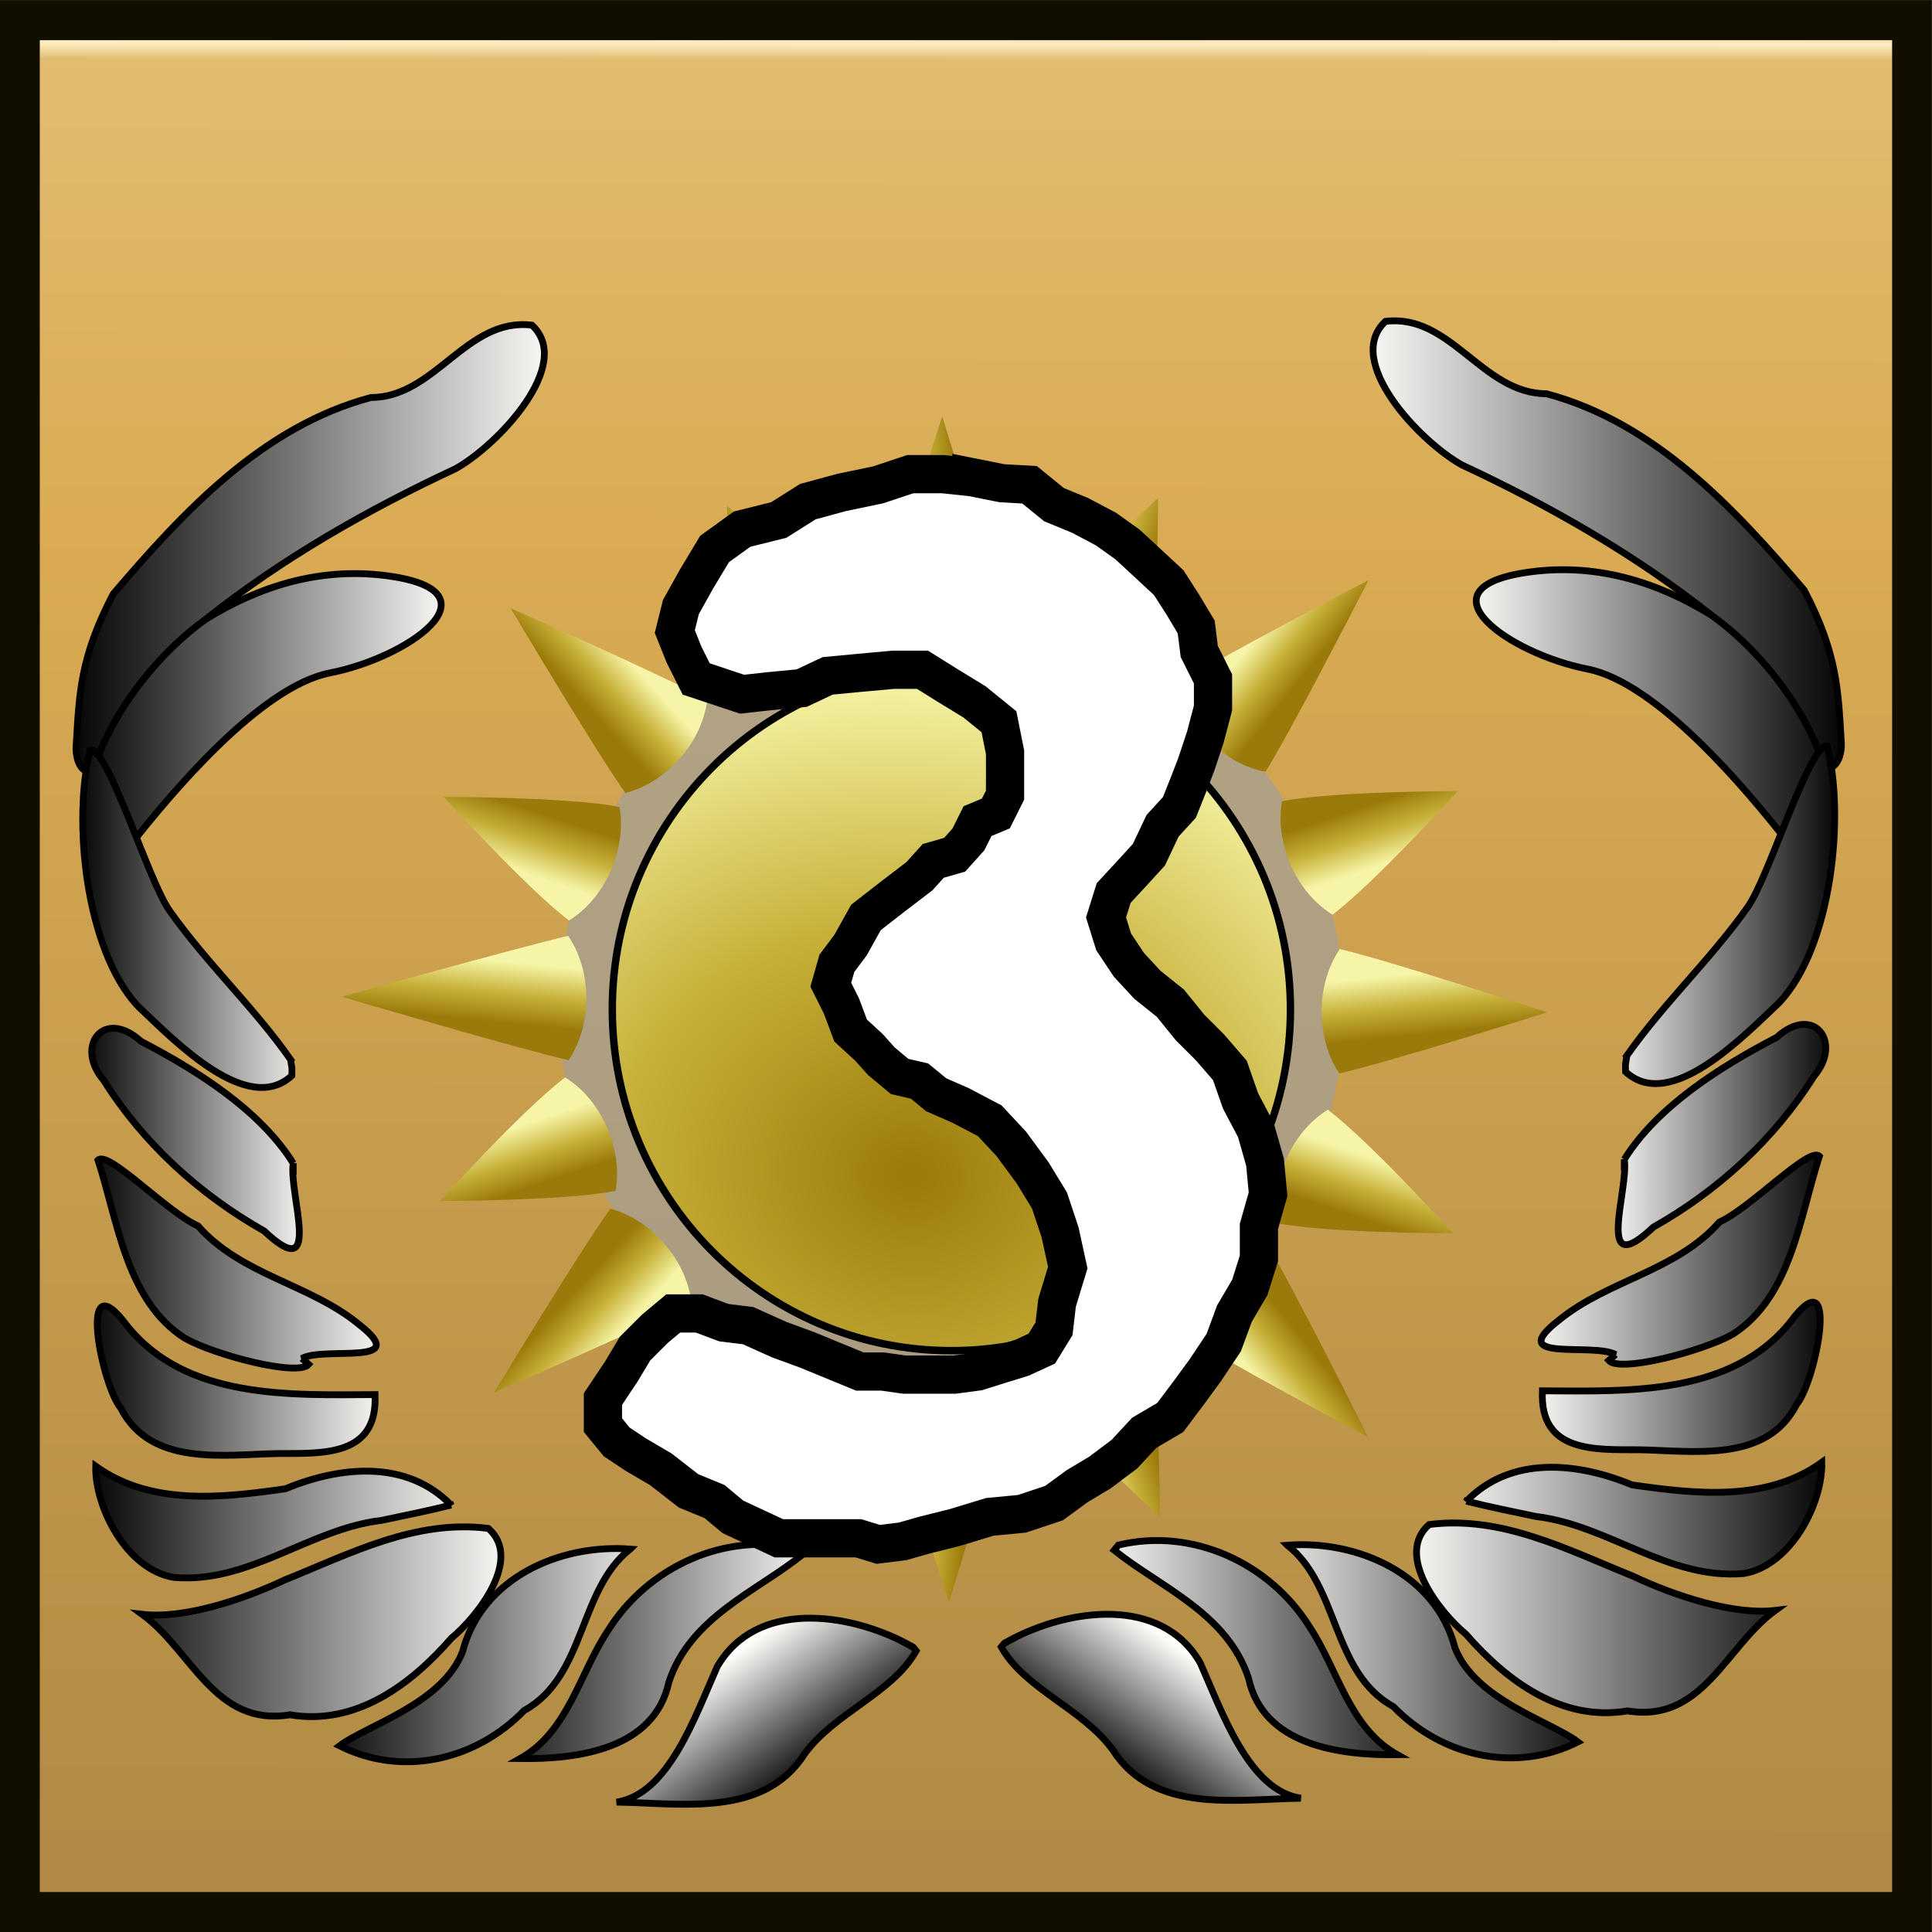
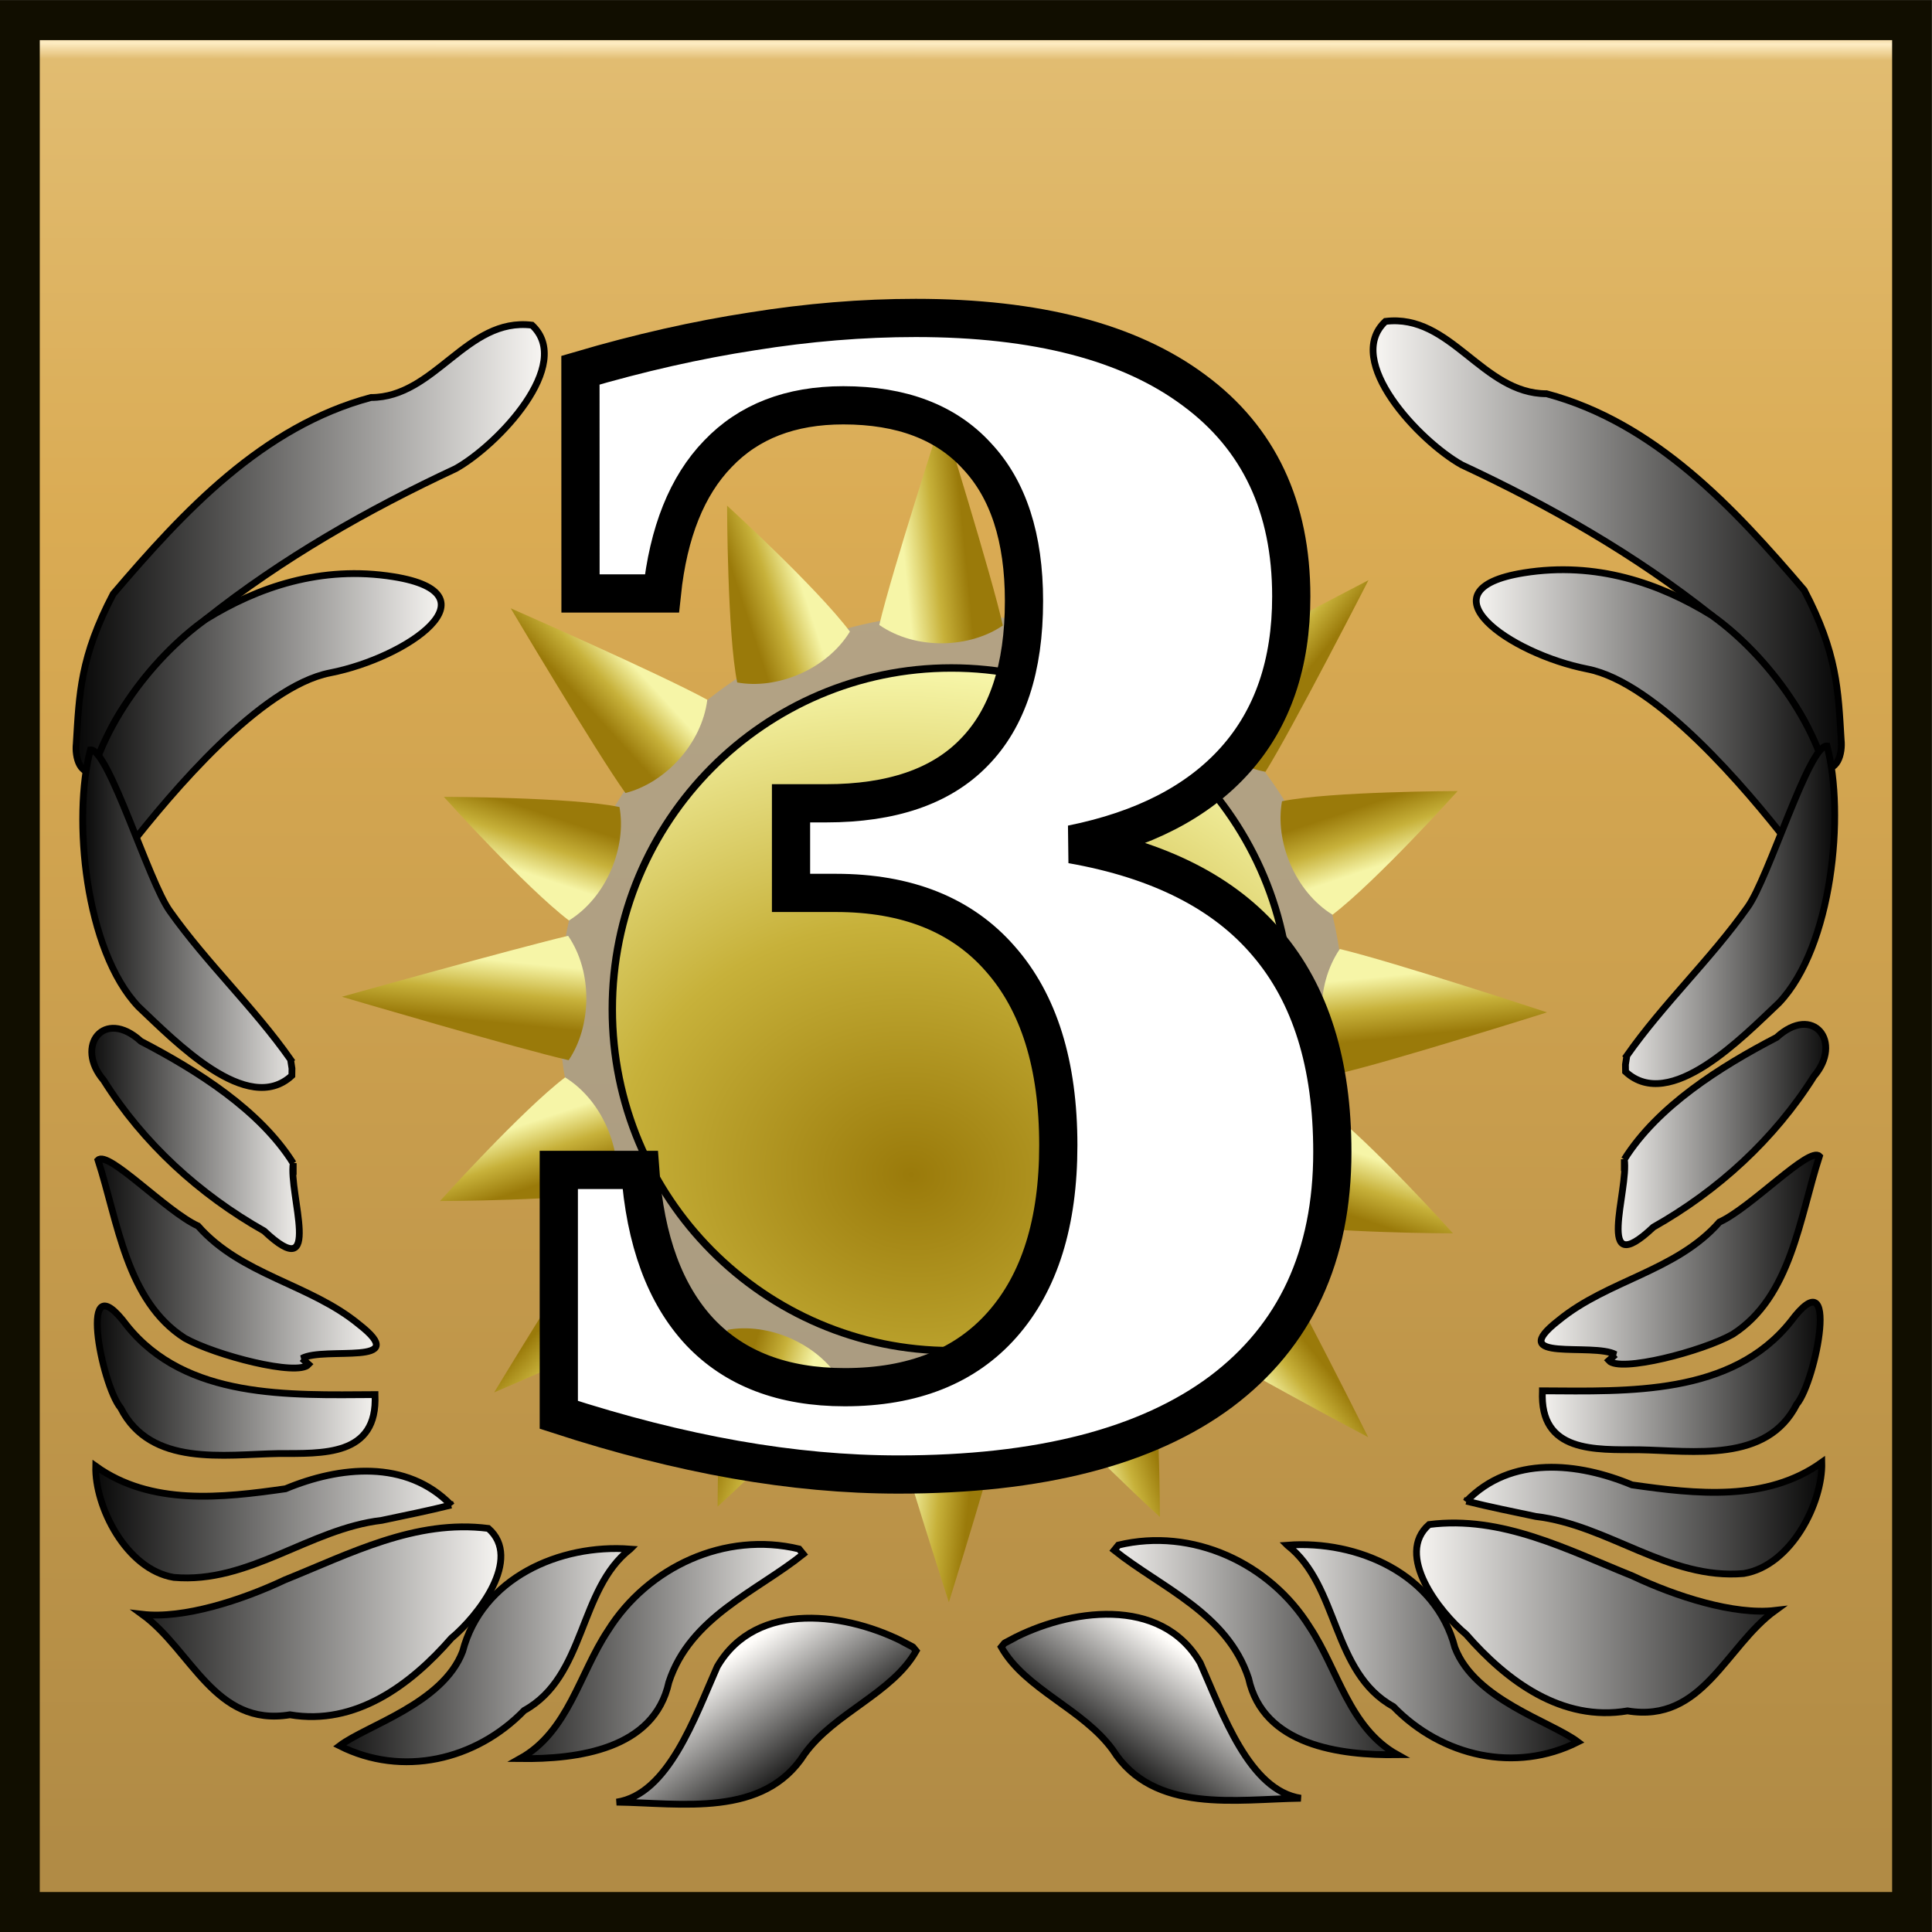
<svg xmlns="http://www.w3.org/2000/svg" xmlns:xlink="http://www.w3.org/1999/xlink" id="svg2124" version="1.1" viewBox="0 0 50 50" height="50mm" width="50mm">
  <defs id="defs2118">
    <linearGradient id="linearGradient2964">
      <stop style="stop-color:#9a7a0a;stop-opacity:1" offset="0" id="stop2958" />
      <stop id="stop2960" offset="0.484" style="stop-color:#c7b13a;stop-opacity:1" />
      <stop style="stop-color:#f6f5a7;stop-opacity:1" offset="1" id="stop2962" />
    </linearGradient>
    <linearGradient id="linearGradient2926">
      <stop id="stop2922" offset="0" style="stop-color:#9a7a0a;stop-opacity:1" />
      <stop style="stop-color:#c7b13a;stop-opacity:1" offset="0.5" id="stop2930" />
      <stop id="stop2924" offset="1" style="stop-color:#f6f5a7;stop-opacity:1" />
    </linearGradient>
    <linearGradient id="linearGradient2768">
      <stop id="stop2764" offset="0" style="stop-color:#fffdfa;stop-opacity:1;" />
      <stop id="stop2766" offset="1" style="stop-color:#000000;stop-opacity:1" />
    </linearGradient>
    <linearGradient id="linearGradient2708">
      <stop id="stop2704" offset="0" style="stop-color:#b18b45;stop-opacity:1" />
      <stop style="stop-color:#daab53;stop-opacity:1" offset="0.725" id="stop2712" />
      <stop id="stop2718" offset="0.982" style="stop-color:#e1bc71;stop-opacity:1;" />
      <stop id="stop2714" offset="0.991" style="stop-color:#feedc4;stop-opacity:1" />
      <stop id="stop2706" offset="1" style="stop-color:#d8a757;stop-opacity:1" />
    </linearGradient>
    <linearGradient gradientTransform="translate(-22.14409,-0.2783145)" gradientUnits="userSpaceOnUse" y2="-29.336" x2="134.562" y1="-11.976" x1="134.547" id="linearGradient2710" xlink:href="#linearGradient2708" />
    <linearGradient gradientUnits="userSpaceOnUse" y2="-12.888" x2="114.231" y1="-14.015" x1="115.03" id="linearGradient2770" xlink:href="#linearGradient2768" />
    <linearGradient gradientUnits="userSpaceOnUse" y2="-14.159" x2="117.421" y1="-14.159" x1="114.016" id="linearGradient2778" xlink:href="#linearGradient2768" />
    <linearGradient gradientUnits="userSpaceOnUse" y2="-14.125" x2="118.905" y1="-14.125" x1="115.512" id="linearGradient2786" xlink:href="#linearGradient2768" />
    <linearGradient gradientUnits="userSpaceOnUse" y2="-14.443" x2="121.04" y1="-14.443" x1="116.974" id="linearGradient2794" xlink:href="#linearGradient2768" />
    <linearGradient gradientUnits="userSpaceOnUse" y2="-15.452" x2="121.129" y1="-15.452" x1="117.328" id="linearGradient2802" xlink:href="#linearGradient2768" />
    <linearGradient gradientUnits="userSpaceOnUse" y2="-16.742" x2="121.114" y1="-16.742" x1="118.182" id="linearGradient2810" xlink:href="#linearGradient2768" />
    <linearGradient gradientUnits="userSpaceOnUse" y2="-17.859" x2="121.125" y1="-17.859" x1="118.17" id="linearGradient2818" xlink:href="#linearGradient2768" />
    <linearGradient gradientUnits="userSpaceOnUse" y2="-19.052" x2="121.166" y1="-19.052" x1="118.909" id="linearGradient2826" xlink:href="#linearGradient2768" />
    <linearGradient gradientUnits="userSpaceOnUse" y2="-21.052" x2="121.199" y1="-21.052" x1="118.872" id="linearGradient2834" xlink:href="#linearGradient2768" />
    <linearGradient gradientUnits="userSpaceOnUse" y2="-23.209" x2="121.229" y1="-23.209" x1="117.549" id="linearGradient2842" xlink:href="#linearGradient2768" />
    <linearGradient gradientUnits="userSpaceOnUse" y2="-24.68" x2="121.319" y1="-24.68" x1="116.558" id="linearGradient2850" xlink:href="#linearGradient2768" />
    <linearGradient gradientTransform="matrix(-1,0,0,1,225.4233,0.03677822)" y2="-12.888" x2="114.231" y1="-14.015" x1="115.03" gradientUnits="userSpaceOnUse" id="linearGradient2874" xlink:href="#linearGradient2768" />
    <linearGradient gradientTransform="matrix(-1,0,0,1,225.4233,0.03677822)" y2="-14.159" x2="117.421" y1="-14.159" x1="114.016" gradientUnits="userSpaceOnUse" id="linearGradient2876" xlink:href="#linearGradient2768" />
    <linearGradient gradientTransform="matrix(-1,0,0,1,225.4233,0.03677822)" y2="-14.125" x2="118.905" y1="-14.125" x1="115.512" gradientUnits="userSpaceOnUse" id="linearGradient2878" xlink:href="#linearGradient2768" />
    <linearGradient gradientTransform="matrix(-1,0,0,1,225.4233,0.03677822)" y2="-14.443" x2="121.04" y1="-14.443" x1="116.974" gradientUnits="userSpaceOnUse" id="linearGradient2880" xlink:href="#linearGradient2768" />
    <linearGradient gradientTransform="matrix(-1,0,0,1,225.4233,0.03677822)" y2="-15.452" x2="121.129" y1="-15.452" x1="117.328" gradientUnits="userSpaceOnUse" id="linearGradient2882" xlink:href="#linearGradient2768" />
    <linearGradient gradientTransform="matrix(-1,0,0,1,225.4233,0.03677822)" y2="-16.742" x2="121.114" y1="-16.742" x1="118.182" gradientUnits="userSpaceOnUse" id="linearGradient2884" xlink:href="#linearGradient2768" />
    <linearGradient gradientTransform="matrix(-1,0,0,1,225.4233,0.03677822)" y2="-17.859" x2="121.125" y1="-17.859" x1="118.17" gradientUnits="userSpaceOnUse" id="linearGradient2886" xlink:href="#linearGradient2768" />
    <linearGradient gradientTransform="matrix(-1,0,0,1,225.4233,0.03677822)" y2="-19.052" x2="121.166" y1="-19.052" x1="118.909" gradientUnits="userSpaceOnUse" id="linearGradient2888" xlink:href="#linearGradient2768" />
    <linearGradient gradientTransform="matrix(-1,0,0,1,225.4233,0.03677822)" y2="-21.052" x2="121.199" y1="-21.052" x1="118.872" gradientUnits="userSpaceOnUse" id="linearGradient2890" xlink:href="#linearGradient2768" />
    <linearGradient gradientTransform="matrix(-1,0,0,1,225.4233,0.03677822)" y2="-23.209" x2="121.229" y1="-23.209" x1="117.549" gradientUnits="userSpaceOnUse" id="linearGradient2892" xlink:href="#linearGradient2768" />
    <linearGradient gradientTransform="matrix(-1,0,0,1,225.4233,0.03677822)" y2="-24.68" x2="121.319" y1="-24.68" x1="116.558" gradientUnits="userSpaceOnUse" id="linearGradient2894" xlink:href="#linearGradient2768" />
    <radialGradient gradientTransform="matrix(1.707785,0.1964232,-0.1659299,1.442664,-81.20149,-25.04379)" gradientUnits="userSpaceOnUse" r="3.291" fy="-10.862" fx="112.225" cy="-10.862" cx="112.225" id="radialGradient2928" xlink:href="#linearGradient2926" />
    <linearGradient gradientTransform="matrix(1.321557,0,0,1.321557,-37.78135,6.475449)" gradientUnits="userSpaceOnUse" y2="-20.512" x2="117.513" y1="-20.067" x1="117.557" id="linearGradient2956" xlink:href="#linearGradient2964" />
    <linearGradient y2="-20.512" x2="117.513" y1="-20.067" x1="117.557" gradientTransform="matrix(-1.321557,0,0,1.321557,263.114,6.349211)" gradientUnits="userSpaceOnUse" id="linearGradient2968" xlink:href="#linearGradient2964" />
    <linearGradient y2="-20.512" x2="117.513" y1="-20.067" x1="117.557" gradientTransform="matrix(0,-1.321557,1.321557,0,139.2451,130.2403)" gradientUnits="userSpaceOnUse" id="linearGradient2972" xlink:href="#linearGradient2964" />
    <linearGradient y2="-20.512" x2="117.513" y1="-20.067" x1="117.557" gradientTransform="matrix(0,1.321557,1.321557,0,139.309,-170.7329)" gradientUnits="userSpaceOnUse" id="linearGradient2976" xlink:href="#linearGradient2964" />
    <linearGradient y2="-20.512" x2="117.513" y1="-20.067" x1="117.557" gradientTransform="matrix(0.9193935,0.9493305,0.9493305,-0.9193935,27.19105,-146.8982)" gradientUnits="userSpaceOnUse" id="linearGradient2980" xlink:href="#linearGradient2964" />
    <linearGradient y2="-20.512" x2="117.513" y1="-20.067" x1="117.557" gradientTransform="matrix(-0.9940973,0.8707947,-0.8707947,-0.9940973,208.1155,-139.5544)" gradientUnits="userSpaceOnUse" id="linearGradient2984" xlink:href="#linearGradient2964" />
    <linearGradient y2="-20.512" x2="117.513" y1="-20.067" x1="117.557" gradientTransform="matrix(-0.9866828,-0.8791871,-0.8791871,0.9866828,207.2292,99.73403)" gradientUnits="userSpaceOnUse" id="linearGradient2988" xlink:href="#linearGradient2964" />
    <linearGradient y2="-20.512" x2="117.513" y1="-20.067" x1="117.557" gradientTransform="matrix(0.9295592,-0.9393788,0.9393788,0.9295592,25.7919,105.4237)" gradientUnits="userSpaceOnUse" id="linearGradient2992" xlink:href="#linearGradient2964" />
    <linearGradient y2="-20.512" x2="117.513" y1="-20.067" x1="117.557" gradientTransform="matrix(-0.5355555,-1.208178,-1.208178,0.5355555,149.1816,128.1398)" gradientUnits="userSpaceOnUse" id="linearGradient2996" xlink:href="#linearGradient2964" />
    <linearGradient y2="-20.512" x2="117.513" y1="-20.067" x1="117.557" gradientTransform="matrix(-0.5355555,1.208178,-1.208178,-0.5355555,149.0911,-168.6926)" gradientUnits="userSpaceOnUse" id="linearGradient3000" xlink:href="#linearGradient2964" />
    <linearGradient y2="-20.512" x2="117.513" y1="-20.067" x1="117.557" gradientTransform="matrix(0.5355555,-1.208178,1.208178,0.5355555,75.93117,128.0677)" gradientUnits="userSpaceOnUse" id="linearGradient3004" xlink:href="#linearGradient2964" />
    <linearGradient y2="-20.512" x2="117.513" y1="-20.067" x1="117.557" gradientTransform="matrix(0.5355555,1.208178,1.208178,-0.5355555,75.94921,-168.5937)" gradientUnits="userSpaceOnUse" id="linearGradient3008" xlink:href="#linearGradient2964" />
    <linearGradient y2="-20.512" x2="117.513" y1="-20.067" x1="117.557" gradientTransform="matrix(1.208178,-0.5355555,-0.5355555,-1.208178,-35.6884,16.36659)" gradientUnits="userSpaceOnUse" id="linearGradient3012" xlink:href="#linearGradient2964" />
    <linearGradient y2="-20.512" x2="117.513" y1="-20.067" x1="117.557" gradientTransform="matrix(-1.208178,-0.5355555,0.5355555,-1.208178,260.9578,16.42176)" gradientUnits="userSpaceOnUse" id="linearGradient3016" xlink:href="#linearGradient2964" />
    <linearGradient y2="-20.512" x2="117.513" y1="-20.067" x1="117.557" gradientTransform="matrix(-1.208178,0.5355555,0.5355555,1.208178,260.9207,-57.11167)" gradientUnits="userSpaceOnUse" id="linearGradient3020" xlink:href="#linearGradient2964" />
    <linearGradient y2="-20.512" x2="117.513" y1="-20.067" x1="117.557" gradientTransform="matrix(1.208178,0.5355555,-0.5355555,1.208178,-35.73276,-56.80434)" gradientUnits="userSpaceOnUse" id="linearGradient3024" xlink:href="#linearGradient2964" />
  </defs>
  <g transform="translate(-116.5593,-12.1107)" id="layer1">
    <g transform="matrix(2.695907,0,0,2.713991,-162.489,93.17925)" id="g3068">
      <rect style="opacity:1;fill:url(#linearGradient2710);fill-opacity:1;stroke:#110e00;stroke-width:0.382;stroke-linecap:round;stroke-linejoin:miter;stroke-miterlimit:4;stroke-dasharray:none" id="rect2702" width="18.164" height="18.041" x="103.699" y="-29.679" ry="0" />
      <g id="g2918">
        <path d="m 120.976,-22.564 c -0.094,-0.612 -0.622,-1.03 -1.037,-1.439 -0.735,-0.58 -1.553,-1.043 -2.399,-1.435 -0.405,-0.225 -1.138,-0.993 -0.732,-1.368 0.629,-0.077 0.928,0.69 1.546,0.69 1.04,0.276 1.797,1.085 2.474,1.873 0.317,0.601 0.326,0.951 0.355,1.429 0.014,0.122 -0.034,0.33 -0.207,0.251 z" style="fill:url(#linearGradient2850);fill-opacity:1;stroke:#000000;stroke-width:0.065;stroke-linecap:butt;stroke-linejoin:miter;stroke-miterlimit:4;stroke-dasharray:none;stroke-opacity:1" id="path2720" />
        <path d="m 120.682,-21.825 c -0.412,-0.524 -1.268,-1.536 -1.935,-1.666 -0.75,-0.146 -1.619,-0.756 -0.611,-0.917 0.695,-0.111 1.306,0.1 1.803,0.405 0.535,0.379 1.072,1.089 1.157,1.779 0.014,0.22 -0.26,0.314 -0.415,0.399 z" style="fill:url(#linearGradient2842);fill-opacity:1;stroke:#000000;stroke-width:0.065;stroke-linecap:butt;stroke-linejoin:miter;stroke-miterlimit:4;stroke-dasharray:none;stroke-opacity:1" id="path2722" />
        <path d="m 119.124,-19.802 c 0.353,-0.5 0.807,-0.921 1.16,-1.417 0.203,-0.277 0.59,-1.554 0.763,-1.538 0.173,0.643 0.052,1.912 -0.461,2.449 -0.351,0.329 -1.048,1.048 -1.473,0.657 l -10e-4,-0.068 0.013,-0.082 z" style="fill:url(#linearGradient2834);fill-opacity:1;stroke:#000000;stroke-width:0.065;stroke-linecap:butt;stroke-linejoin:miter;stroke-miterlimit:4;stroke-dasharray:none;stroke-opacity:1" id="path2724" />
        <path d="m 119.101,-18.816 c 0.046,0.288 -0.294,1.183 0.279,0.647 0.621,-0.348 1.162,-0.839 1.541,-1.438 0.281,-0.325 -0.003,-0.693 -0.358,-0.371 -0.54,0.279 -1.141,0.655 -1.462,1.163 z" style="fill:url(#linearGradient2826);fill-opacity:1;stroke:#000000;stroke-width:0.065;stroke-linecap:butt;stroke-linejoin:miter;stroke-miterlimit:4;stroke-dasharray:none;stroke-opacity:1" id="path2726" />
        <path d="m 119.017,-16.954 c -0.216,-0.118 -1.073,0.082 -0.546,-0.326 0.472,-0.385 1.127,-0.467 1.543,-0.937 0.307,-0.139 0.863,-0.726 0.96,-0.628 -0.192,0.587 -0.271,1.341 -0.833,1.698 -0.289,0.162 -1.083,0.368 -1.189,0.25 l 0.064,-0.057 z" style="fill:url(#linearGradient2818);fill-opacity:1;stroke:#000000;stroke-width:0.065;stroke-linecap:butt;stroke-linejoin:miter;stroke-miterlimit:4;stroke-dasharray:none;stroke-opacity:1" id="path2728" />
        <path d="m 118.315,-16.608 c 0.821,0.004 1.815,0.047 2.383,-0.66 0.481,-0.64 0.244,0.567 0.058,0.788 -0.288,0.563 -0.992,0.443 -1.513,0.434 -0.419,-0.002 -0.957,0.032 -0.928,-0.561 z" style="fill:url(#linearGradient2810);fill-opacity:1;stroke:#000000;stroke-width:0.065;stroke-linecap:butt;stroke-linejoin:miter;stroke-miterlimit:4;stroke-dasharray:none;stroke-opacity:1" id="path2730" />
        <path d="m 117.584,-15.554 c 0.429,-0.441 1.074,-0.371 1.591,-0.157 0.612,0.087 1.292,0.163 1.822,-0.215 0.01,0.382 -0.291,0.984 -0.749,1.06 -0.724,0.063 -1.301,-0.463 -1.997,-0.544 -0.222,-0.047 -0.446,-0.091 -0.666,-0.146 z" style="fill:url(#linearGradient2802);fill-opacity:1;stroke:#000000;stroke-width:0.065;stroke-linecap:butt;stroke-linejoin:miter;stroke-miterlimit:4;stroke-dasharray:none;stroke-opacity:1" id="path2732" />
        <path d="m 117.227,-15.333 c 0.699,-0.089 1.33,0.242 1.952,0.49 0.417,0.196 0.977,0.375 1.371,0.329 -0.477,0.344 -0.696,1.077 -1.418,0.958 -0.629,0.106 -1.158,-0.283 -1.55,-0.73 -0.256,-0.211 -0.687,-0.759 -0.355,-1.047 z" style="fill:url(#linearGradient2794);fill-opacity:1;stroke:#000000;stroke-width:0.065;stroke-linecap:butt;stroke-linejoin:miter;stroke-miterlimit:4;stroke-dasharray:none;stroke-opacity:1" id="path2734" />
        <path d="m 115.866,-15.136 c 0.676,-0.051 1.425,0.275 1.609,0.977 0.191,0.498 0.922,0.704 1.181,0.899 -0.599,0.3 -1.307,0.14 -1.772,-0.337 -0.592,-0.324 -0.521,-1.154 -1.017,-1.538 z" style="fill:url(#linearGradient2786);fill-opacity:1;stroke:#000000;stroke-width:0.065;stroke-linecap:butt;stroke-linejoin:miter;stroke-miterlimit:4;stroke-dasharray:none;stroke-opacity:1" id="path2736" />
        <path d="m 114.244,-15.137 c 0.709,-0.17 1.452,0.17 1.835,0.779 0.274,0.409 0.381,0.964 0.843,1.22 -0.55,0.007 -1.288,-0.087 -1.428,-0.729 -0.205,-0.621 -0.841,-0.864 -1.29,-1.221 z" style="fill:url(#linearGradient2778);fill-opacity:1;stroke:#000000;stroke-width:0.065;stroke-linecap:butt;stroke-linejoin:miter;stroke-miterlimit:4;stroke-dasharray:none;stroke-opacity:1" id="path2738" />
        <path d="m 113.204,-14.231 c 0.562,-0.299 1.45,-0.428 1.826,0.217 0.216,0.483 0.469,1.217 0.966,1.291 -0.616,0.008 -1.413,0.153 -1.805,-0.46 -0.288,-0.394 -0.841,-0.577 -1.071,-0.982 l 0.029,-0.035 0.057,-0.03 z" style="fill:url(#linearGradient2770);fill-opacity:1;stroke:#000000;stroke-width:0.065;stroke-linecap:butt;stroke-linejoin:miter;stroke-miterlimit:4;stroke-dasharray:none;stroke-opacity:1" id="path2740" />
        <path id="path2852" style="fill:url(#linearGradient2894);fill-opacity:1;stroke:#000000;stroke-width:0.065;stroke-linecap:butt;stroke-linejoin:miter;stroke-miterlimit:4;stroke-dasharray:none;stroke-opacity:1" d="m 104.447,-22.528 c 0.094,-0.612 0.622,-1.03 1.037,-1.439 0.735,-0.58 1.553,-1.043 2.399,-1.435 0.405,-0.225 1.138,-0.993 0.732,-1.368 -0.629,-0.077 -0.928,0.69 -1.546,0.69 -1.04,0.276 -1.797,1.085 -2.474,1.873 -0.317,0.601 -0.326,0.951 -0.355,1.429 -0.014,0.122 0.034,0.33 0.207,0.251 z" />
        <path id="path2854" style="fill:url(#linearGradient2892);fill-opacity:1;stroke:#000000;stroke-width:0.065;stroke-linecap:butt;stroke-linejoin:miter;stroke-miterlimit:4;stroke-dasharray:none;stroke-opacity:1" d="m 104.741,-21.788 c 0.412,-0.524 1.268,-1.536 1.935,-1.666 0.75,-0.146 1.619,-0.756 0.611,-0.917 -0.695,-0.111 -1.306,0.1 -1.803,0.405 -0.535,0.379 -1.072,1.089 -1.157,1.779 -0.014,0.22 0.26,0.314 0.415,0.399 z" />
        <path id="path2856" style="fill:url(#linearGradient2890);fill-opacity:1;stroke:#000000;stroke-width:0.065;stroke-linecap:butt;stroke-linejoin:miter;stroke-miterlimit:4;stroke-dasharray:none;stroke-opacity:1" d="m 106.299,-19.765 c -0.353,-0.5 -0.807,-0.921 -1.16,-1.417 -0.203,-0.277 -0.59,-1.554 -0.763,-1.538 -0.173,0.643 -0.052,1.912 0.461,2.449 0.351,0.329 1.048,1.048 1.473,0.657 l 0.001,-0.068 -0.013,-0.082 z" />
        <path id="path2858" style="fill:url(#linearGradient2888);fill-opacity:1;stroke:#000000;stroke-width:0.065;stroke-linecap:butt;stroke-linejoin:miter;stroke-miterlimit:4;stroke-dasharray:none;stroke-opacity:1" d="m 106.323,-18.779 c -0.046,0.288 0.294,1.183 -0.279,0.647 -0.621,-0.348 -1.162,-0.839 -1.541,-1.438 -0.281,-0.325 0.003,-0.693 0.358,-0.371 0.54,0.279 1.141,0.655 1.462,1.163 z" />
        <path id="path2860" style="fill:url(#linearGradient2886);fill-opacity:1;stroke:#000000;stroke-width:0.065;stroke-linecap:butt;stroke-linejoin:miter;stroke-miterlimit:4;stroke-dasharray:none;stroke-opacity:1" d="m 106.406,-16.917 c 0.216,-0.118 1.073,0.082 0.546,-0.326 -0.472,-0.385 -1.127,-0.467 -1.543,-0.937 -0.307,-0.139 -0.863,-0.726 -0.96,-0.628 0.192,0.587 0.271,1.341 0.833,1.698 0.289,0.162 1.083,0.368 1.189,0.25 l -0.064,-0.057 z" />
        <path id="path2862" style="fill:url(#linearGradient2884);fill-opacity:1;stroke:#000000;stroke-width:0.065;stroke-linecap:butt;stroke-linejoin:miter;stroke-miterlimit:4;stroke-dasharray:none;stroke-opacity:1" d="m 107.108,-16.572 c -0.821,0.004 -1.815,0.047 -2.383,-0.66 -0.481,-0.64 -0.244,0.567 -0.058,0.788 0.288,0.563 0.992,0.443 1.513,0.434 0.419,-0.002 0.957,0.032 0.928,-0.561 z" />
        <path id="path2864" style="fill:url(#linearGradient2882);fill-opacity:1;stroke:#000000;stroke-width:0.065;stroke-linecap:butt;stroke-linejoin:miter;stroke-miterlimit:4;stroke-dasharray:none;stroke-opacity:1" d="m 107.84,-15.517 c -0.429,-0.441 -1.074,-0.371 -1.591,-0.157 -0.612,0.087 -1.292,0.163 -1.822,-0.215 -0.01,0.382 0.291,0.984 0.749,1.06 0.724,0.063 1.301,-0.463 1.997,-0.544 0.222,-0.047 0.446,-0.091 0.666,-0.146 z" />
        <path id="path2866" style="fill:url(#linearGradient2880);fill-opacity:1;stroke:#000000;stroke-width:0.065;stroke-linecap:butt;stroke-linejoin:miter;stroke-miterlimit:4;stroke-dasharray:none;stroke-opacity:1" d="m 108.196,-15.296 c -0.699,-0.089 -1.33,0.242 -1.952,0.49 -0.417,0.196 -0.977,0.375 -1.371,0.329 0.477,0.344 0.696,1.077 1.418,0.958 0.629,0.106 1.158,-0.283 1.55,-0.73 0.256,-0.211 0.687,-0.759 0.355,-1.047 z" />
        <path id="path2868" style="fill:url(#linearGradient2878);fill-opacity:1;stroke:#000000;stroke-width:0.065;stroke-linecap:butt;stroke-linejoin:miter;stroke-miterlimit:4;stroke-dasharray:none;stroke-opacity:1" d="m 109.558,-15.099 c -0.676,-0.051 -1.425,0.275 -1.609,0.977 -0.191,0.498 -0.922,0.704 -1.181,0.899 0.599,0.3 1.307,0.14 1.772,-0.337 0.592,-0.324 0.521,-1.154 1.017,-1.538 z" />
        <path id="path2870" style="fill:url(#linearGradient2876);fill-opacity:1;stroke:#000000;stroke-width:0.065;stroke-linecap:butt;stroke-linejoin:miter;stroke-miterlimit:4;stroke-dasharray:none;stroke-opacity:1" d="m 111.179,-15.1 c -0.709,-0.17 -1.452,0.17 -1.835,0.779 -0.274,0.409 -0.381,0.964 -0.843,1.22 0.55,0.007 1.288,-0.087 1.428,-0.729 0.205,-0.621 0.841,-0.864 1.29,-1.221 z" />
        <path id="path2872" style="fill:url(#linearGradient2874);fill-opacity:1;stroke:#000000;stroke-width:0.065;stroke-linecap:butt;stroke-linejoin:miter;stroke-miterlimit:4;stroke-dasharray:none;stroke-opacity:1" d="m 112.219,-14.194 c -0.562,-0.299 -1.45,-0.428 -1.826,0.217 -0.216,0.483 -0.469,1.217 -0.966,1.291 0.616,0.008 1.413,0.153 1.805,-0.46 0.288,-0.394 0.841,-0.577 1.071,-0.982 l -0.029,-0.035 -0.057,-0.03 z" />
      </g>
      <circle r="3.766" cy="-20.246" cx="112.641" id="circle2932" style="opacity:1;fill:#a0a0a0;fill-opacity:0.646;stroke:none;stroke-width:0.082;stroke-linecap:round;stroke-linejoin:miter;stroke-miterlimit:4;stroke-dasharray:none;stroke-opacity:1" />
      <circle style="opacity:1;fill:url(#radialGradient2928);fill-opacity:1;stroke:#000000;stroke-width:0.071;stroke-linecap:round;stroke-linejoin:miter;stroke-miterlimit:4;stroke-dasharray:none;stroke-opacity:1" id="path2920" cx="112.641" cy="-20.246" r="3.255" />
      <path style="fill:url(#linearGradient2956);fill-opacity:1;stroke:none;stroke-width:0.35px;stroke-linecap:butt;stroke-linejoin:miter;stroke-opacity:1" d="m 116.365,-19.635 c -0.217,-0.318 -0.237,-0.834 0.005,-1.186 0.513,0.121 1.989,0.604 1.989,0.604 0,0 -1.532,0.48 -1.994,0.582 z" id="path2936" />
      <path id="path2966" d="m 108.967,-19.761 c 0.217,-0.318 0.237,-0.834 -0.005,-1.186 -0.513,0.121 -2.172,0.581 -2.172,0.581 0,0 1.715,0.503 2.177,0.605 z" style="fill:url(#linearGradient2968);fill-opacity:1;stroke:none;stroke-width:0.35px;stroke-linecap:butt;stroke-linejoin:miter;stroke-opacity:1" />
      <path id="path2970" d="m 113.135,-23.906 c -0.318,0.217 -0.834,0.237 -1.186,-0.005 0.121,-0.513 0.604,-1.989 0.604,-1.989 0,0 0.48,1.532 0.582,1.994 z" style="fill:url(#linearGradient2972);fill-opacity:1;stroke:none;stroke-width:0.35px;stroke-linecap:butt;stroke-linejoin:miter;stroke-opacity:1" />
      <path style="fill:url(#linearGradient2976);fill-opacity:1;stroke:none;stroke-width:0.35px;stroke-linecap:butt;stroke-linejoin:miter;stroke-opacity:1" d="m 113.199,-16.586 c -0.318,-0.217 -0.834,-0.237 -1.186,0.005 0.121,0.513 0.604,1.989 0.604,1.989 0,0 0.48,-1.532 0.582,-1.994 z" id="path2974" />
      <path id="path2978" d="m 115.673,-18.004 c -0.379,0.065 -0.764,0.41 -0.848,0.829 0.444,0.285 1.817,1.009 1.817,1.009 0,0 -0.721,-1.435 -0.969,-1.837 z" style="fill:url(#linearGradient2980);fill-opacity:1;stroke:none;stroke-width:0.35px;stroke-linecap:butt;stroke-linejoin:miter;stroke-opacity:1" />
      <path style="fill:url(#linearGradient2984);fill-opacity:1;stroke:none;stroke-width:0.35px;stroke-linecap:butt;stroke-linejoin:miter;stroke-opacity:1" d="m 109.368,-18.344 c 0.373,0.096 0.728,0.471 0.778,0.895 -0.465,0.247 -1.894,0.856 -1.894,0.856 0,0 0.836,-1.371 1.116,-1.752 z" id="path2982" />
      <path id="path2986" d="m 109.513,-22.309 c 0.374,-0.093 0.732,-0.465 0.785,-0.889 -0.463,-0.251 -1.887,-0.872 -1.887,-0.872 0,0 0.824,1.378 1.101,1.761 z" style="fill:url(#linearGradient2988);fill-opacity:1;stroke:none;stroke-width:0.35px;stroke-linecap:butt;stroke-linejoin:miter;stroke-opacity:1" />
      <path style="fill:url(#linearGradient2992);fill-opacity:1;stroke:none;stroke-width:0.35px;stroke-linecap:butt;stroke-linejoin:miter;stroke-opacity:1" d="m 115.656,-22.511 c -0.379,-0.069 -0.759,-0.418 -0.839,-0.838 0.447,-0.28 1.828,-0.989 1.828,-0.989 0,0 -0.736,1.427 -0.989,1.827 z" id="path2990" />
      <path style="fill:url(#linearGradient2996);fill-opacity:1;stroke:none;stroke-width:0.35px;stroke-linecap:butt;stroke-linejoin:miter;stroke-opacity:1" d="m 110.585,-23.363 c 0.379,0.07 0.859,-0.122 1.082,-0.485 -0.318,-0.42 -1.179,-1.201 -1.179,-1.201 0,0 0.002,1.222 0.097,1.686 z" id="path2994" />
      <path id="path2998" d="m 110.494,-17.19 c 0.379,-0.07 0.859,0.122 1.082,0.485 -0.318,0.42 -1.179,1.201 -1.179,1.201 0,0 0.002,-1.222 0.097,-1.686 z" style="fill:url(#linearGradient3000);fill-opacity:1;stroke:none;stroke-width:0.35px;stroke-linecap:butt;stroke-linejoin:miter;stroke-opacity:1" />
      <path id="path3002" d="m 114.528,-23.435 c -0.379,0.07 -0.859,-0.122 -1.082,-0.485 0.318,-0.42 1.179,-1.201 1.179,-1.201 0,0 -0.002,1.222 -0.097,1.686 z" style="fill:url(#linearGradient3004);fill-opacity:1;stroke:none;stroke-width:0.35px;stroke-linecap:butt;stroke-linejoin:miter;stroke-opacity:1" />
      <path style="fill:url(#linearGradient3008);fill-opacity:1;stroke:none;stroke-width:0.35px;stroke-linecap:butt;stroke-linejoin:miter;stroke-opacity:1" d="m 114.546,-17.091 c -0.379,-0.07 -0.859,0.122 -1.082,0.485 0.318,0.42 1.179,1.201 1.179,1.201 0,0 -0.002,-1.222 -0.097,-1.686 z" id="path3006" />
      <path id="path3010" d="m 115.815,-22.23 c -0.07,0.379 0.122,0.859 0.485,1.082 0.42,-0.318 1.201,-1.179 1.201,-1.179 0,0 -1.222,0.002 -1.686,0.097 z" style="fill:url(#linearGradient3012);fill-opacity:1;stroke:none;stroke-width:0.35px;stroke-linecap:butt;stroke-linejoin:miter;stroke-opacity:1" />
      <path style="fill:url(#linearGradient3016);fill-opacity:1;stroke:none;stroke-width:0.35px;stroke-linecap:butt;stroke-linejoin:miter;stroke-opacity:1" d="m 109.455,-22.175 c 0.07,0.379 -0.122,0.859 -0.485,1.082 -0.42,-0.318 -1.201,-1.179 -1.201,-1.179 0,0 1.222,0.002 1.686,0.097 z" id="path3014" />
      <path id="path3018" d="m 109.418,-18.515 c 0.07,-0.379 -0.122,-0.859 -0.485,-1.082 -0.42,0.318 -1.201,1.179 -1.201,1.179 0,0 1.222,-0.002 1.686,-0.097 z" style="fill:url(#linearGradient3020);fill-opacity:1;stroke:none;stroke-width:0.35px;stroke-linecap:butt;stroke-linejoin:miter;stroke-opacity:1" />
      <path style="fill:url(#linearGradient3024);fill-opacity:1;stroke:none;stroke-width:0.35px;stroke-linecap:butt;stroke-linejoin:miter;stroke-opacity:1" d="m 115.77,-18.207 c -0.07,-0.379 0.122,-0.859 0.485,-1.082 0.42,0.318 1.201,1.179 1.201,1.179 0,0 -1.222,-0.002 -1.686,-0.097 z" id="path3022" />
    </g>
-     <g style="font-style:normal;font-weight:normal;font-size:39.574px;line-height:1.25;font-family:sans-serif;letter-spacing:0px;word-spacing:0px;fill:#ffffff;fill-opacity:1;stroke:#000000;stroke-width:0.989;stroke-opacity:1" id="text3090" aria-label="3">
-       <path id="path932" style="font-style:normal;font-variant:normal;font-weight:normal;font-stretch:normal;font-family:'Yanone Tagesschrift';-inkscape-font-specification:'Yanone Tagesschrift';fill:#ffffff;fill-opacity:1;stroke:#000000;stroke-width:0.989;stroke-opacity:1" d="m 141.701,24.459 0.791,0.158 0.712,0.04 0.633,0.514 0.673,0.277 0.673,0.356 0.554,0.396 0.514,0.475 0.554,0.514 0.356,0.554 0.356,0.594 0.079,0.633 0.356,0.712 v 0.752 l -0.198,0.752 -0.237,0.712 -0.198,0.514 -0.237,0.594 -0.435,0.475 -0.356,0.752 -0.435,0.475 -0.475,0.514 -0.198,0.633 0.198,0.633 0.396,0.594 0.475,0.514 0.594,0.475 0.514,0.633 0.514,0.514 0.514,0.594 0.277,0.791 0.396,0.752 0.237,0.831 0.079,0.831 -0.237,0.831 v 0.831 l -0.237,0.752 -0.396,0.673 -0.277,0.752 -0.475,0.712 -0.435,0.594 -0.475,0.633 -0.673,0.396 -0.514,0.554 -0.633,0.475 -0.594,0.356 -0.594,0.435 -0.831,0.277 -0.831,0.079 -0.91,0.277 -0.791,0.198 -0.554,0.158 -0.633,0.079 -0.514,-0.158 h -0.712 -0.673 -0.673 l -0.594,-0.277 -0.594,-0.277 -0.475,-0.396 -0.673,-0.277 -0.712,-0.554 -0.673,-0.396 -0.475,-0.317 -0.356,-0.435 v -0.673 l 0.475,-0.712 0.356,-0.594 0.514,-0.514 0.475,-0.396 h 0.673 l 0.633,0.237 0.633,0.079 0.791,0.356 0.752,0.277 0.673,0.277 0.673,0.277 h 0.594 l 0.554,0.079 h 0.594 0.712 l 0.594,-0.079 0.633,-0.198 0.514,-0.158 0.514,-0.237 0.317,-0.514 0.079,-0.673 0.277,-0.91 -0.198,-0.91 -0.277,-0.831 -0.435,-0.712 -0.554,-0.752 -0.554,-0.594 -0.752,-0.396 -0.633,-0.277 -0.435,-0.356 -0.514,-0.119 -0.475,-0.396 -0.317,-0.356 -0.475,-0.435 -0.237,-0.633 -0.277,-0.554 0.158,-0.554 0.356,-0.475 0.396,-0.712 0.712,-0.554 0.673,-0.514 0.356,-0.396 0.554,-0.158 0.356,-0.396 0.237,-0.475 0.475,-0.198 0.237,-0.475 v -0.554 -0.554 l -0.158,-0.791 -0.633,-0.514 -0.712,-0.435 -0.633,-0.396 h -0.752 l -0.871,0.079 -0.831,0.079 -0.673,0.317 -0.831,0.079 -0.712,0.079 -0.475,-0.158 -0.712,-0.237 -0.317,-0.633 -0.237,-0.594 0.158,-0.633 0.396,-0.712 0.475,-0.791 0.712,-0.514 0.95,-0.237 0.752,-0.475 0.871,-0.237 0.95,-0.198 0.831,-0.277 h 0.831 l 0.752,0.079 z" />
+     <g style="font-style:normal;font-weight:normal;font-size:39.574px;line-height:1.25;font-family:sans-serif;text-align:center;letter-spacing:0px;word-spacing:0px;text-anchor:middle;fill:#ffffff;fill-opacity:1;stroke:#000000;stroke-width:0.989;stroke-opacity:1" id="text3090" aria-label="3">
+       <path id="path6947" style="font-style:normal;font-variant:normal;font-weight:bold;font-stretch:semi-condensed;font-family:'DejaVu Serif';-inkscape-font-specification:'DejaVu Serif Bold Semi-Condensed';text-align:center;text-anchor:middle;fill:#ffffff;fill-opacity:1;stroke:#000000;stroke-width:0.989;stroke-opacity:1" d="m 131.581,21.692 q 2.299,-0.676 4.444,-1.005 2.164,-0.348 4.232,-0.348 4.696,0 7.208,1.874 2.512,1.855 2.512,5.333 0,2.609 -1.449,4.232 -1.449,1.623 -4.232,2.184 3.401,0.599 5.063,2.57 1.681,1.971 1.681,5.391 0,4.039 -2.879,6.203 -2.879,2.145 -8.348,2.145 -2.048,0 -4.232,-0.386 -2.184,-0.386 -4.56,-1.159 v -6.338 h 2.106 q 0.193,2.744 1.546,4.193 1.353,1.43 3.749,1.43 2.647,0 4.077,-1.623 1.449,-1.642 1.449,-4.638 0,-3.13 -1.507,-4.831 -1.488,-1.7 -4.251,-1.7 h -1.159 v -2.319 h 0.908 q 2.551,0 3.826,-1.314 1.295,-1.314 1.295,-3.923 0,-2.454 -1.217,-3.749 -1.198,-1.314 -3.459,-1.314 -2.048,0 -3.246,1.256 -1.198,1.237 -1.449,3.613 h -2.106 z" />
    </g>
  </g>
</svg>
